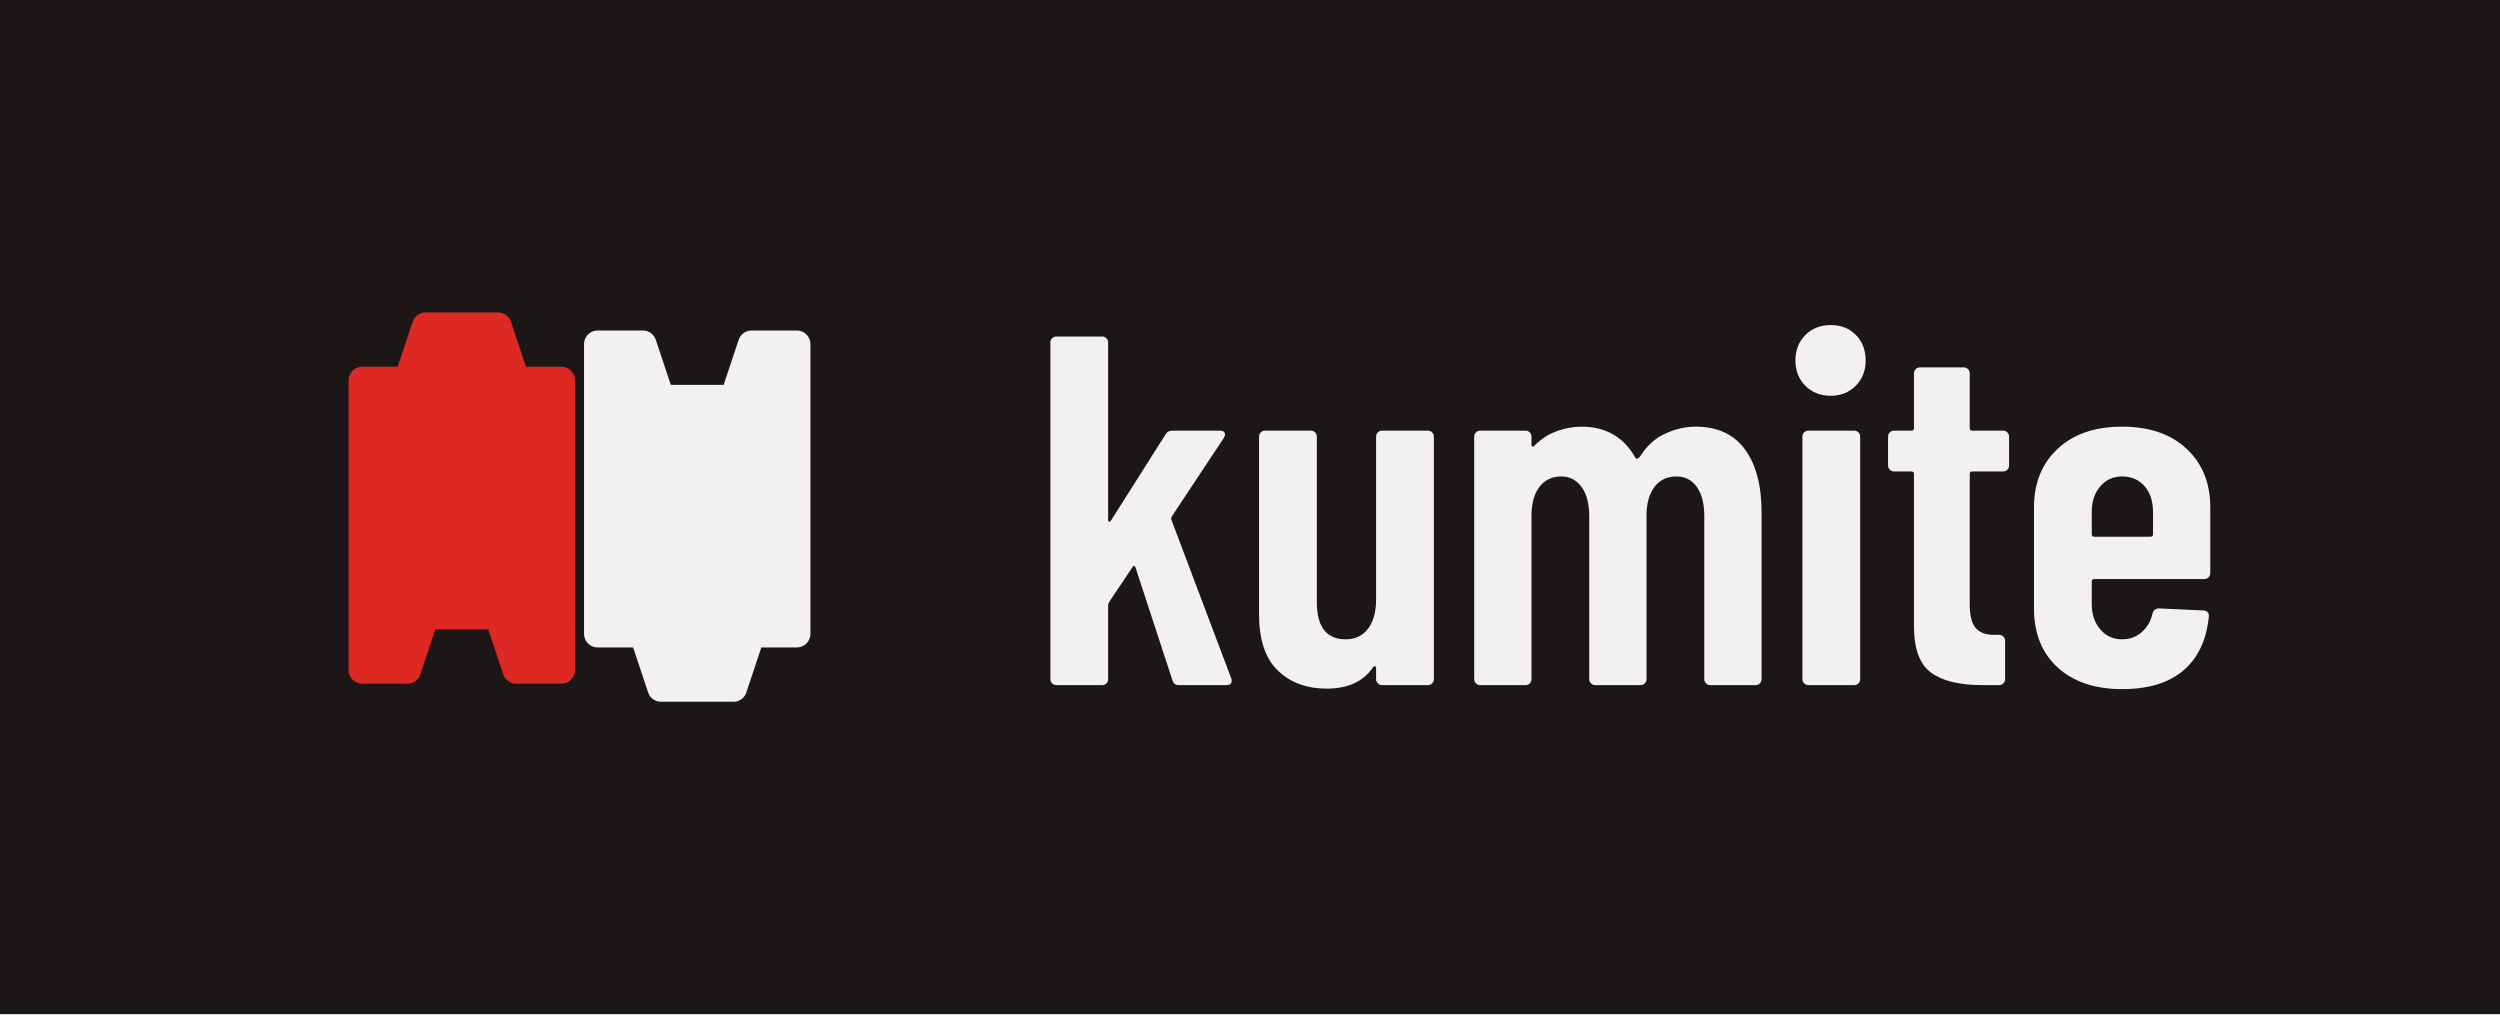
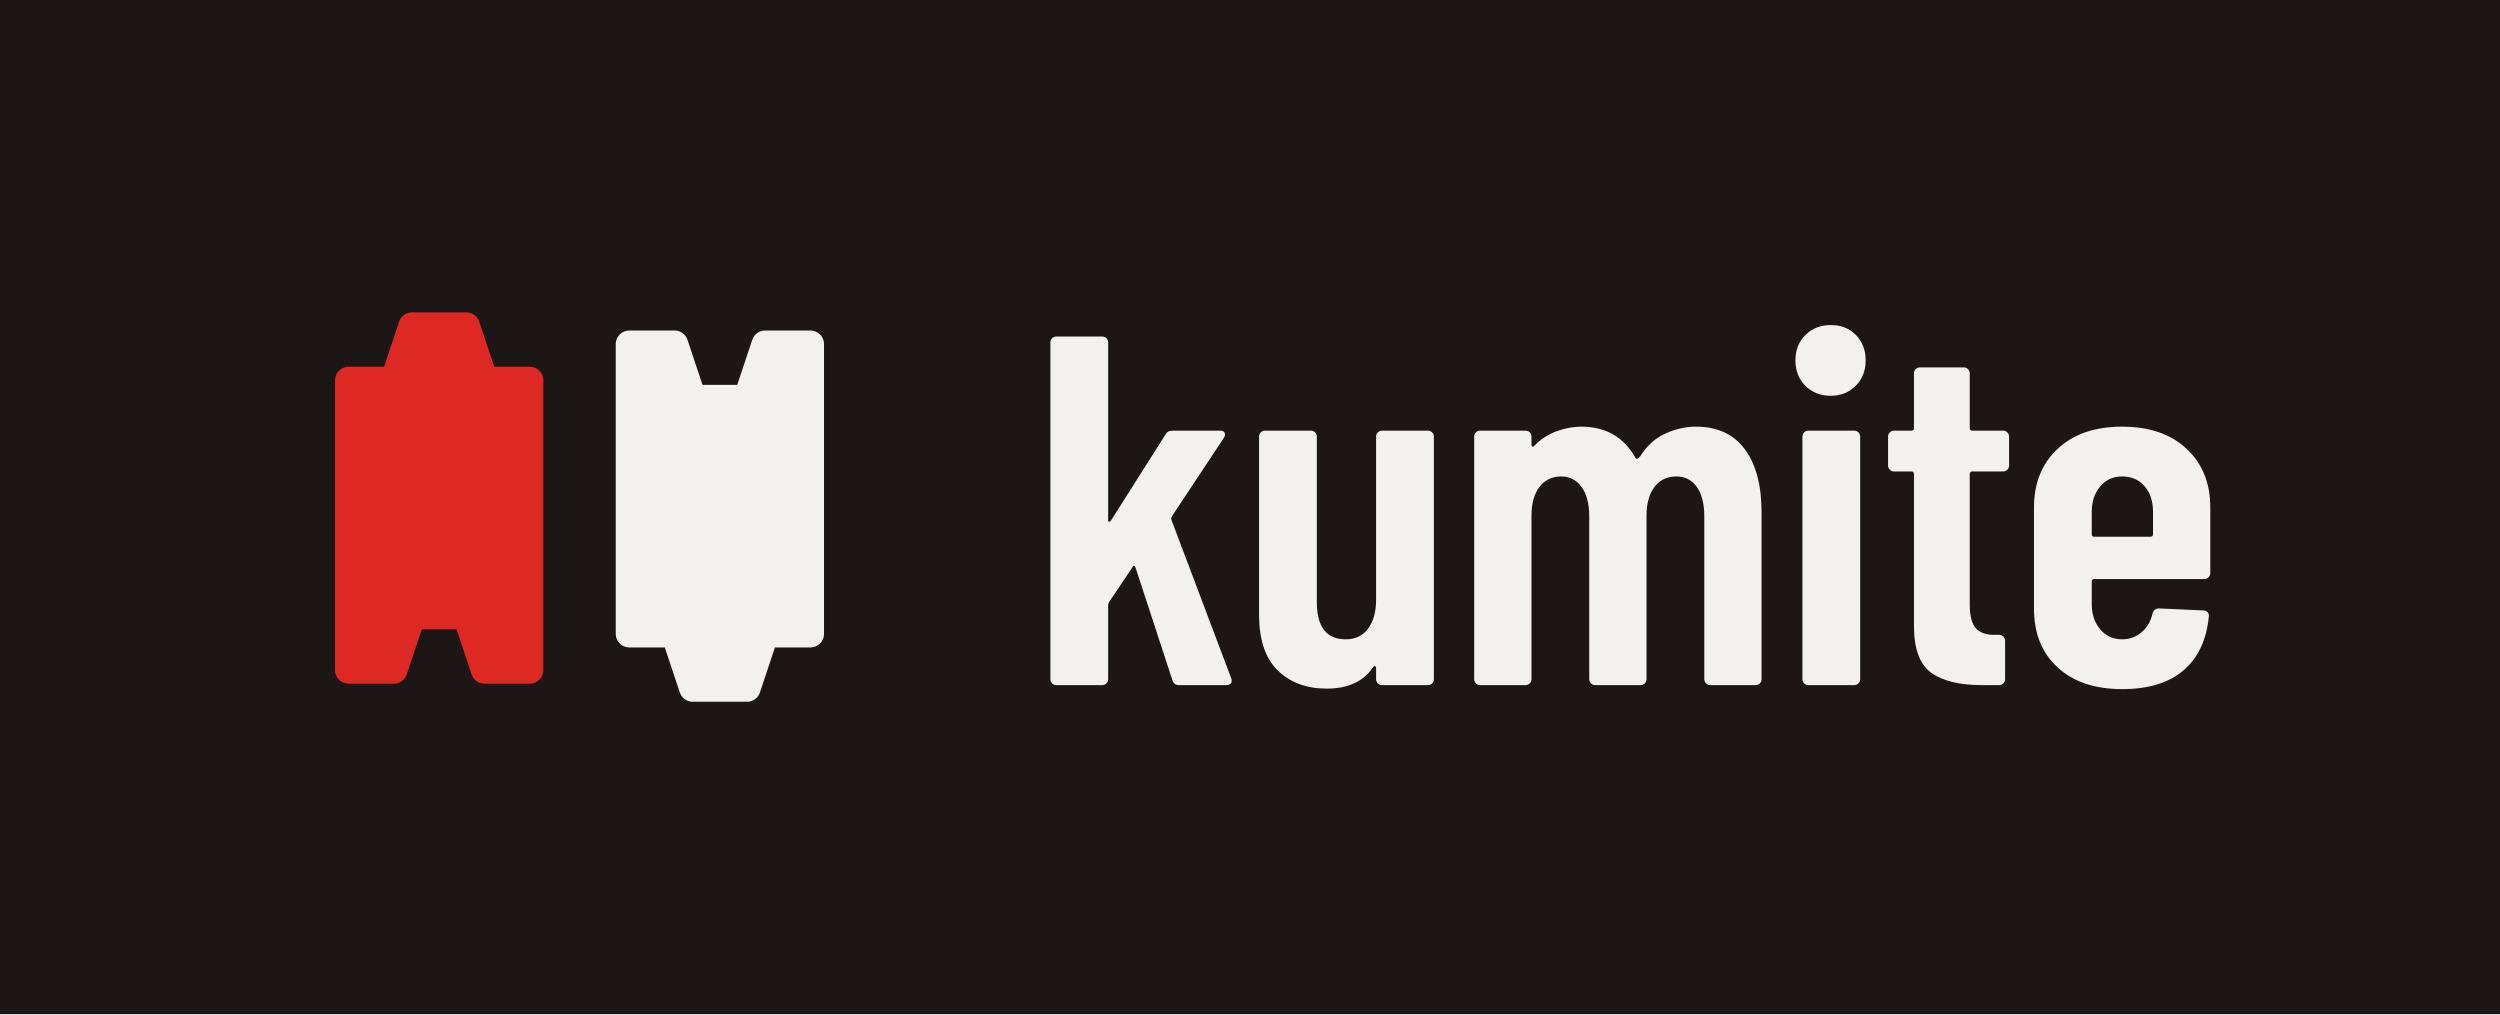
<svg xmlns="http://www.w3.org/2000/svg" width="276.09" height="112" viewBox="0 0 276.09 112" fill="none" role="img" aria-label="kumite">
  <rect width="276.09" height="112" fill="#1C1716" />
  <g transform="translate(32 24)">
    <g>
-       <path d="M8 18 L13 18 L15 12 L23 12 L25 18 L30 18 L30 50 L25 50 L23 44 L15 44 L13 50 L8 50 Z" fill="#DD2824" stroke="#DD2824" stroke-width="3" stroke-linejoin="round" />
-       <path d="M8 18 L13 18 L15 12 L23 12 L25 18 L30 18 L30 50 L25 50 L23 44 L15 44 L13 50 L8 50 Z" fill="#F3F1EF" stroke="#F3F1EF" stroke-width="3" stroke-linejoin="round" transform="rotate(180 32 32)" />
+       <path d="M6.5 18 L11.5 18 L13.5 12 L19.5 12 L21.5 18 L26.5 18 L26.5 50 L21.5 50 L19.5 44 L13.5 44 L11.5 50 L6.5 50 Z" fill="#DD2824" stroke="#DD2824" stroke-width="3" stroke-linejoin="round" />
+       <path d="M6.5 18 L11.5 18 L13.5 12 L19.5 12 L21.5 18 L26.5 18 L26.5 50 L21.5 50 L19.5 44 L13.5 44 L11.5 50 L6.5 50 Z" fill="#F3F1EF" stroke="#F3F1EF" stroke-width="3" stroke-linejoin="round" transform="rotate(180 32 32)" />
    </g>
    <path transform="translate(81.47 51.663)" d="M2.53 -0.66V-37.84Q2.53 -38.115 2.723 -38.308Q2.915 -38.5 3.19 -38.5H8.25Q8.525 -38.5 8.718 -38.308Q8.91 -38.115 8.91 -37.84V-18.26Q8.91 -18.04 9.02 -18.04Q9.13 -18.04 9.24 -18.205L15.235 -27.665Q15.455 -28.105 16.005 -28.105H21.285Q21.67 -28.105 21.78 -27.858Q21.89 -27.61 21.67 -27.28L15.95 -18.645Q15.84 -18.425 15.895 -18.26L22.495 -0.77Q22.55 -0.66 22.55 -0.495Q22.55 0.0 21.945 0.0H16.72Q16.17 0.0 16.005 -0.55L11.935 -12.98Q11.88 -13.145 11.77 -13.172Q11.66 -13.2 11.605 -13.035L9.02 -9.185Q8.91 -8.965 8.91 -8.855V-0.66Q8.91 -0.385 8.718 -0.193Q8.525 0.0 8.25 0.0H3.19Q2.915 0.0 2.723 -0.193Q2.53 -0.385 2.53 -0.66ZM39.16 -28.105H44.22Q44.495 -28.105 44.688 -27.913Q44.88 -27.72 44.88 -27.445V-0.66Q44.88 -0.385 44.688 -0.193Q44.495 0.0 44.22 0.0H39.16Q38.885 0.0 38.692 -0.193Q38.5 -0.385 38.5 -0.66V-1.87Q38.5 -2.035 38.39 -2.09Q38.28 -2.145 38.17 -1.98Q36.575 0.385 33.055 0.385Q29.7 0.385 27.637 -1.623Q25.575 -3.63 25.575 -7.81V-27.445Q25.575 -27.72 25.767 -27.913Q25.96 -28.105 26.235 -28.105H31.295Q31.57 -28.105 31.762 -27.913Q31.955 -27.72 31.955 -27.445V-9.185Q31.955 -5.06 35.145 -5.06Q36.74 -5.06 37.62 -6.242Q38.5 -7.425 38.5 -9.46V-27.445Q38.5 -27.72 38.692 -27.913Q38.885 -28.105 39.16 -28.105ZM81.07 -19.085V-0.66Q81.07 -0.385 80.877 -0.193Q80.685 0.0 80.41 0.0H75.405Q75.13 0.0 74.938 -0.193Q74.745 -0.385 74.745 -0.66V-18.645Q74.745 -20.735 73.92 -21.89Q73.095 -23.045 71.665 -23.045Q70.125 -23.045 69.245 -21.89Q68.365 -20.735 68.365 -18.7V-0.66Q68.365 -0.385 68.172 -0.193Q67.98 0.0 67.705 0.0H62.7Q62.425 0.0 62.233 -0.193Q62.04 -0.385 62.04 -0.66V-18.645Q62.04 -20.735 61.188 -21.89Q60.335 -23.045 58.96 -23.045Q57.42 -23.045 56.54 -21.89Q55.66 -20.735 55.66 -18.7V-0.66Q55.66 -0.385 55.468 -0.193Q55.275 0.0 55.0 0.0H49.995Q49.72 0.0 49.528 -0.193Q49.335 -0.385 49.335 -0.66V-27.445Q49.335 -27.72 49.528 -27.913Q49.72 -28.105 49.995 -28.105H55.0Q55.275 -28.105 55.468 -27.913Q55.66 -27.72 55.66 -27.445V-26.565Q55.66 -26.4 55.77 -26.345Q55.88 -26.29 55.99 -26.455Q57.09 -27.555 58.465 -28.05Q59.84 -28.545 61.16 -28.545Q65.23 -28.545 67.155 -25.08Q67.32 -24.86 67.65 -25.245Q68.75 -27.005 70.428 -27.775Q72.105 -28.545 73.81 -28.545Q77.385 -28.545 79.227 -26.043Q81.07 -23.54 81.07 -19.085ZM84.81 -35.86Q84.81 -37.565 85.91 -38.665Q87.01 -39.765 88.715 -39.765Q90.42 -39.765 91.493 -38.665Q92.565 -37.565 92.565 -35.86Q92.565 -34.155 91.465 -33.055Q90.365 -31.955 88.715 -31.955Q87.01 -31.955 85.91 -33.055Q84.81 -34.155 84.81 -35.86ZM85.58 -0.66V-27.445Q85.58 -27.72 85.773 -27.913Q85.965 -28.105 86.24 -28.105H91.3Q91.575 -28.105 91.768 -27.913Q91.96 -27.72 91.96 -27.445V-0.66Q91.96 -0.385 91.768 -0.193Q91.575 0.0 91.3 0.0H86.24Q85.965 0.0 85.773 -0.193Q85.58 -0.385 85.58 -0.66ZM107.745 -23.595H104.335Q104.06 -23.595 104.06 -23.32V-8.91Q104.06 -6.985 104.775 -6.242Q105.49 -5.5 106.92 -5.555H107.305Q107.58 -5.555 107.773 -5.362Q107.965 -5.17 107.965 -4.895V-0.66Q107.965 -0.385 107.773 -0.193Q107.58 0.0 107.305 0.0H105.435Q101.695 0.0 99.798 -1.375Q97.9 -2.75 97.9 -6.545V-23.32Q97.9 -23.595 97.625 -23.595H95.7Q95.425 -23.595 95.233 -23.788Q95.04 -23.98 95.04 -24.255V-27.445Q95.04 -27.72 95.233 -27.913Q95.425 -28.105 95.7 -28.105H97.625Q97.9 -28.105 97.9 -28.38V-34.43Q97.9 -34.705 98.093 -34.898Q98.285 -35.09 98.56 -35.09H103.4Q103.675 -35.09 103.868 -34.898Q104.06 -34.705 104.06 -34.43V-28.38Q104.06 -28.105 104.335 -28.105H107.745Q108.02 -28.105 108.213 -27.913Q108.405 -27.72 108.405 -27.445V-24.255Q108.405 -23.98 108.213 -23.788Q108.02 -23.595 107.745 -23.595ZM129.965 -11.715H117.81Q117.535 -11.715 117.535 -11.44V-8.965Q117.535 -7.26 118.47 -6.16Q119.405 -5.06 120.89 -5.06Q122.155 -5.06 123.063 -5.857Q123.97 -6.655 124.245 -7.92Q124.41 -8.47 124.96 -8.47L129.855 -8.25Q130.13 -8.25 130.323 -8.058Q130.515 -7.865 130.46 -7.535Q130.075 -3.685 127.655 -1.623Q125.235 0.44 120.89 0.44Q116.38 0.44 113.768 -1.952Q111.155 -4.345 111.155 -8.47V-19.635Q111.155 -23.65 113.768 -26.098Q116.38 -28.545 120.89 -28.545Q125.4 -28.545 128.012 -26.098Q130.625 -23.65 130.625 -19.635V-12.375Q130.625 -12.1 130.433 -11.907Q130.24 -11.715 129.965 -11.715ZM117.535 -19.14V-16.665Q117.535 -16.39 117.81 -16.39H124.025Q124.3 -16.39 124.3 -16.665V-19.14Q124.3 -20.9 123.365 -21.973Q122.43 -23.045 120.89 -23.045Q119.405 -23.045 118.47 -21.945Q117.535 -20.845 117.535 -19.14Z" fill="#F3F1EF" />
  </g>
</svg>
